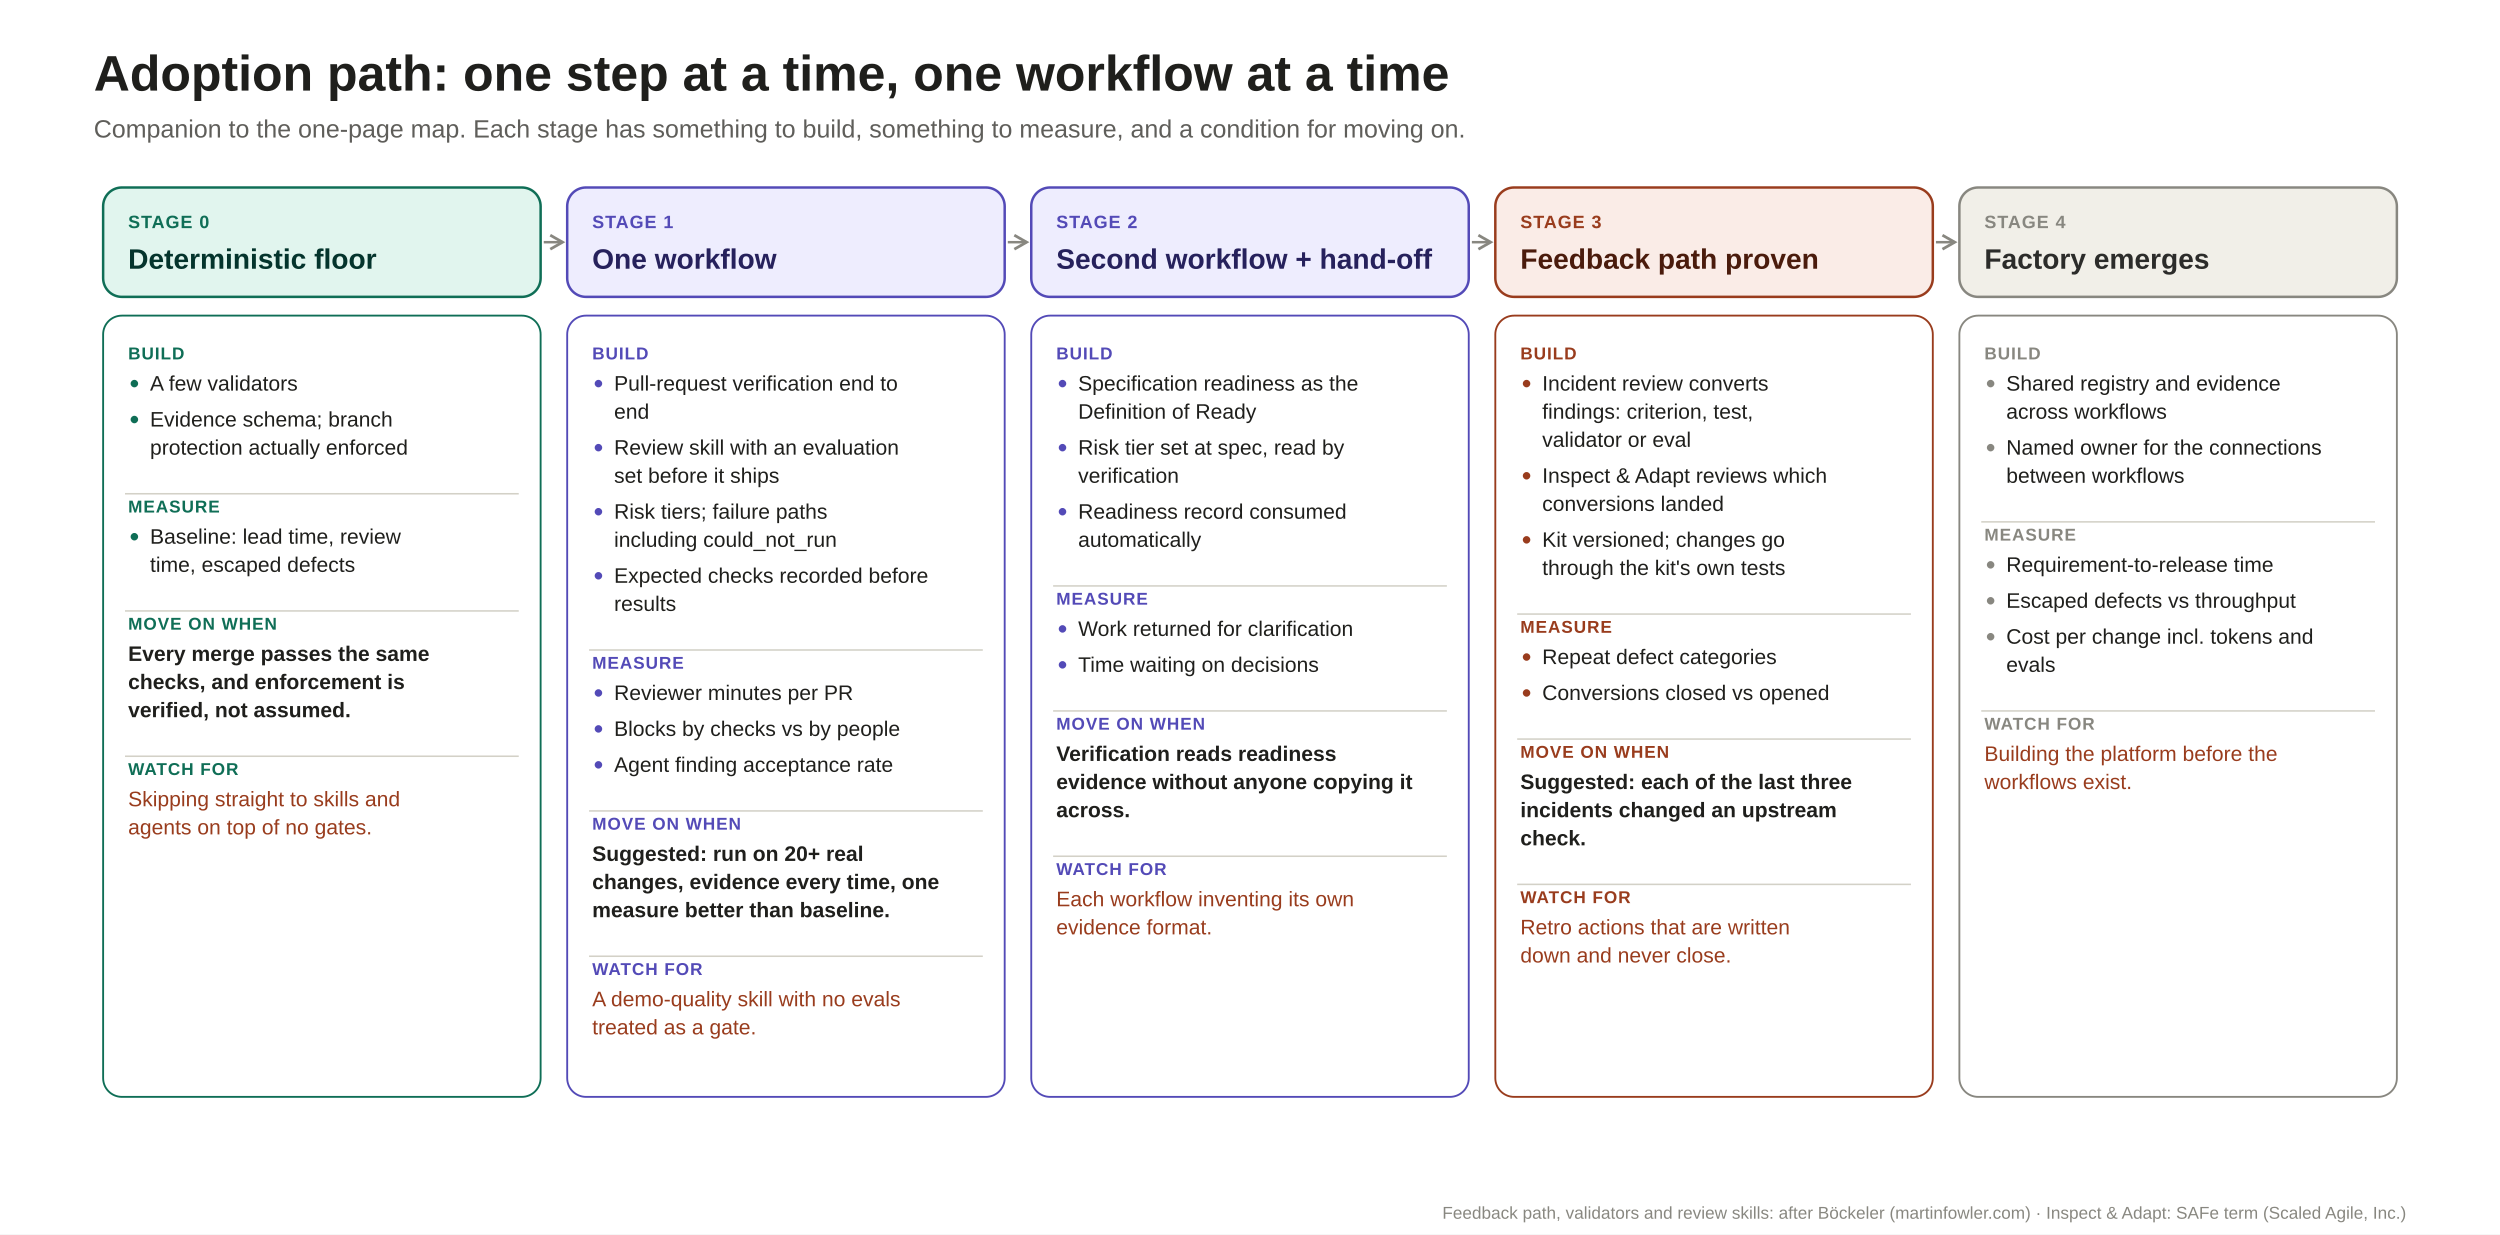
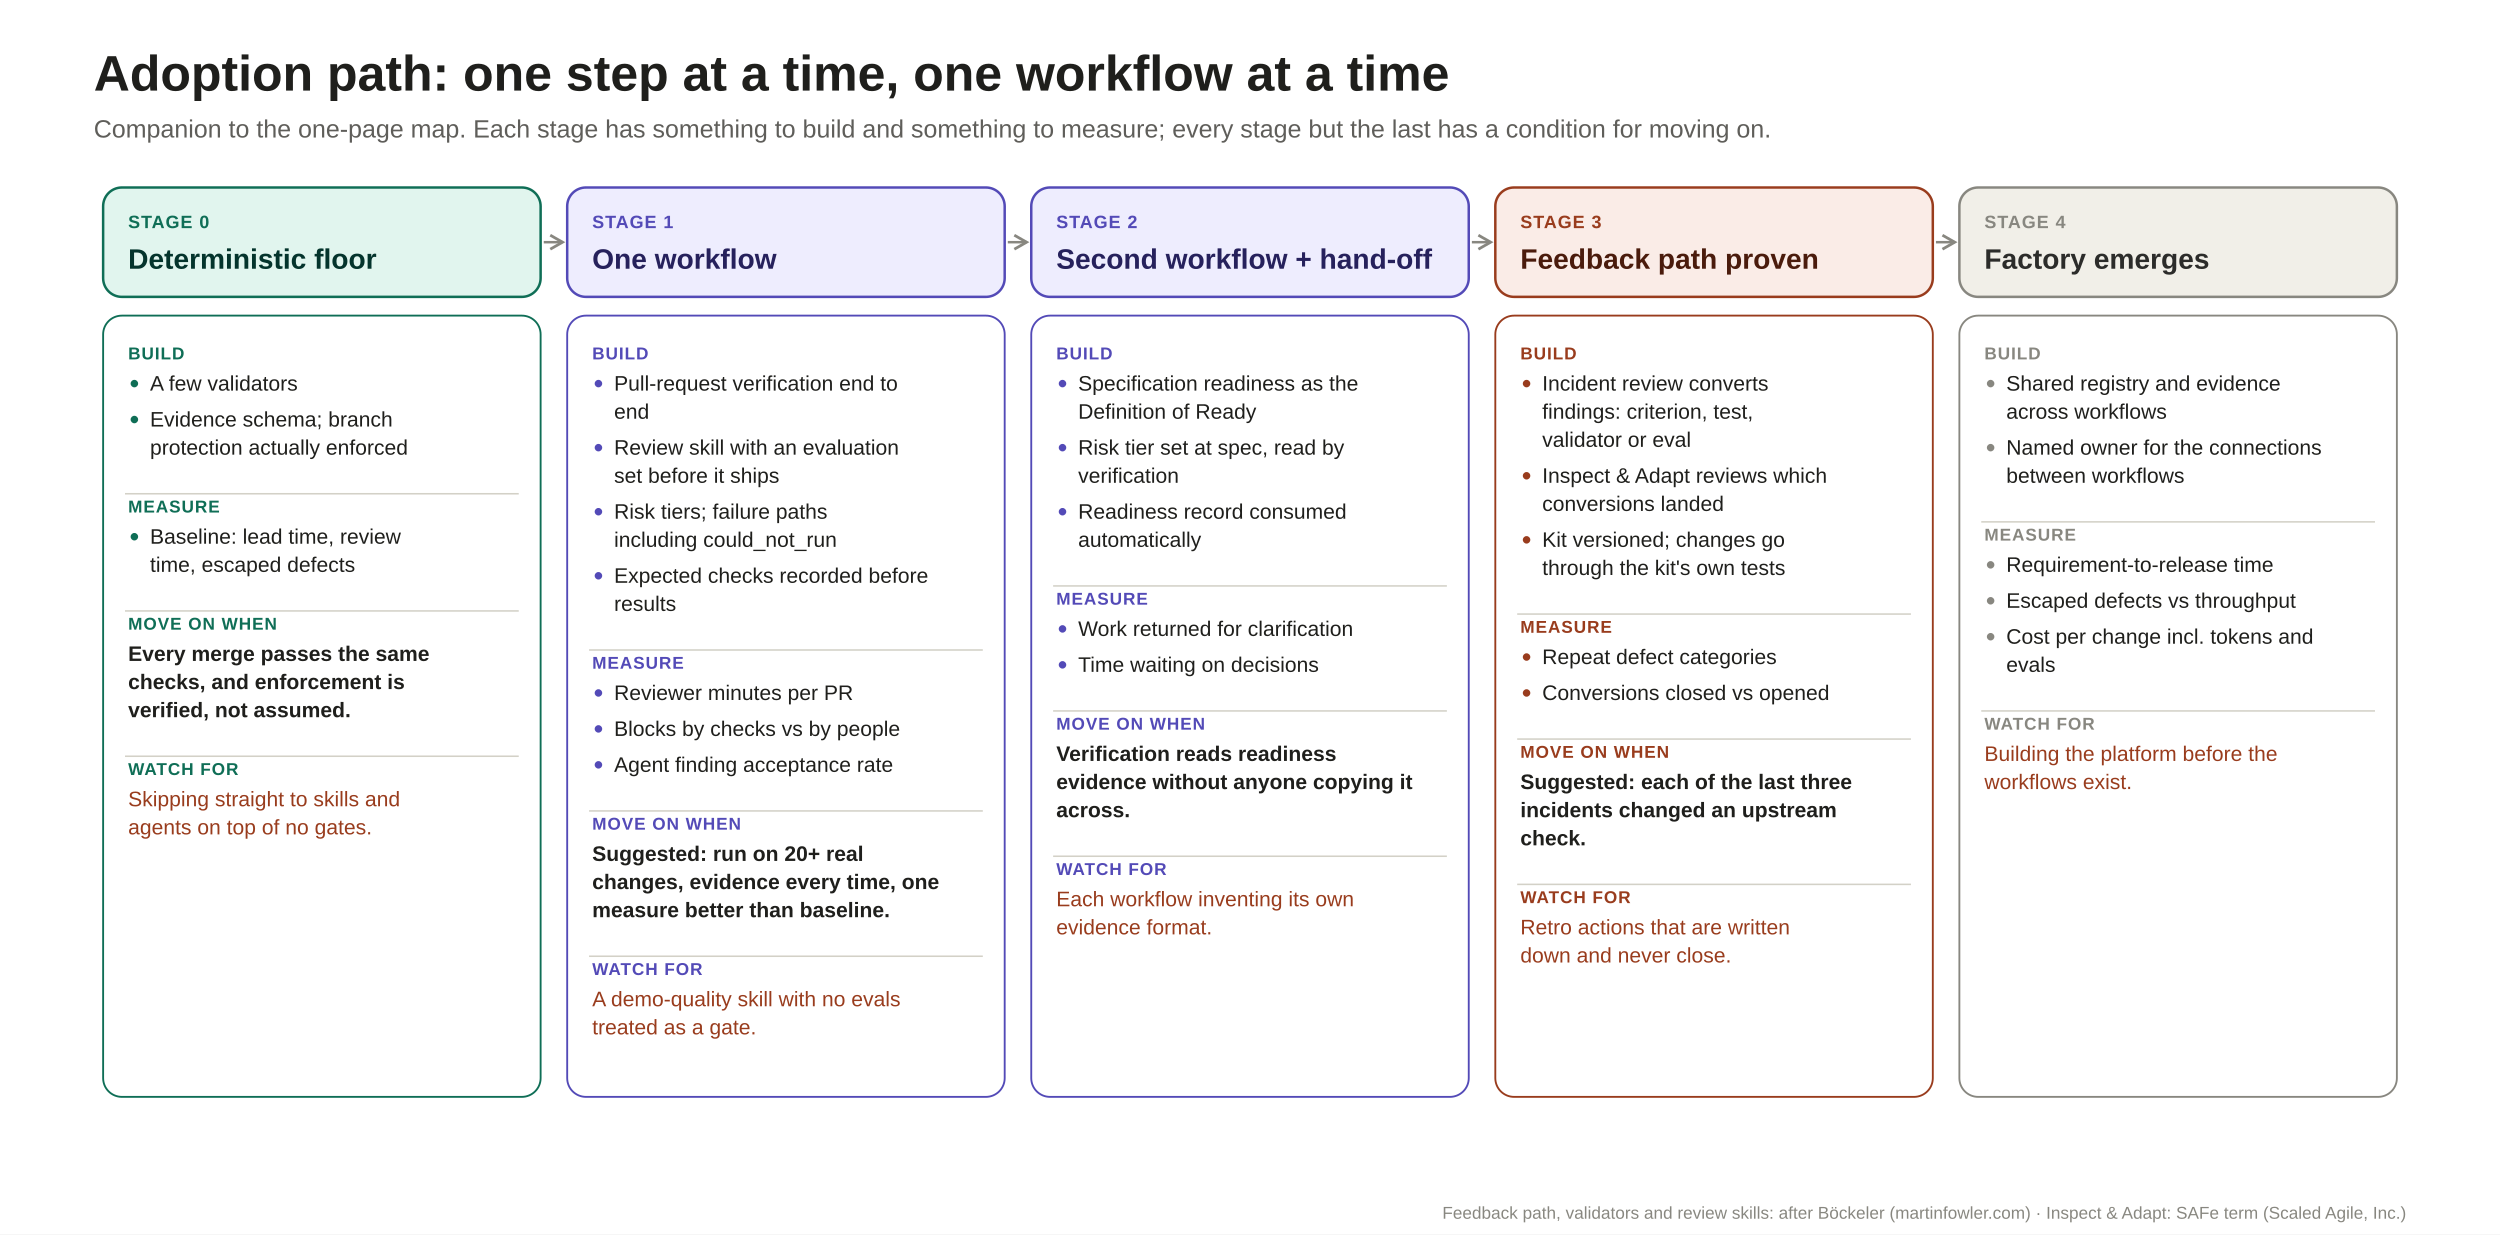
<svg xmlns="http://www.w3.org/2000/svg" width="1600" height="790" viewBox="0 0 1600 790" font-family="&quot;Liberation Sans&quot;,&quot;DejaVu Sans&quot;,Arial,sans-serif" data-references="">
  <defs>
    <marker id="a" viewBox="0 0 10 10" refX="8" refY="5" markerWidth="7" markerHeight="7" orient="auto">
      <path d="M1 1L8 5L1 9" fill="none" stroke="#888780" stroke-width="1.6" />
    </marker>
    <marker id="p" viewBox="0 0 10 10" refX="8" refY="5" markerWidth="7" markerHeight="7" orient="auto">
      <path d="M1 1L8 5L1 9" fill="none" stroke="#534AB7" stroke-width="1.6" />
    </marker>
    <marker id="r" viewBox="0 0 10 10" refX="8" refY="5" markerWidth="7" markerHeight="7" orient="auto">
      <path d="M1 1L8 5L1 9" fill="none" stroke="#993C1D" stroke-width="1.6" />
    </marker>
  </defs>
  <rect width="1600" height="790" fill="#fff" />
  <text x="60" y="58" font-size="32" fill="#1f1f1c" font-weight="700" text-anchor="start">Adoption path: one step at a time, one workflow at a time</text>
-   <text x="60" y="88" font-size="16" fill="#5F5E5A" font-weight="400" text-anchor="start">Companion to the one-page map. Each stage has something to build, something to measure, and a condition for moving on.</text>
+   <text x="60" y="88" font-size="16" fill="#5F5E5A" font-weight="400" text-anchor="start">Companion to the one-page map. Each stage has something to build and something to measure; every stage but the last has a condition for moving on.</text>
  <rect x="66" y="120" width="280" height="70" rx="12" fill="#E1F5EE" stroke="#0F6E56" stroke-width="1.6" />
  <text x="82" y="146" font-size="11.5" fill="#0F6E56" font-weight="700" text-anchor="start" letter-spacing="0.6">STAGE 0</text>
  <text x="82" y="172" font-size="18" fill="#04342C" font-weight="700" text-anchor="start">Deterministic floor</text>
  <line x1="348" y1="155" x2="360" y2="155" stroke="#888780" stroke-width="1.6" marker-end="url(#a)" />
  <rect x="66" y="202" width="280" height="500" rx="12" fill="#fff" stroke="#0F6E56" stroke-width="1.2" />
  <text x="82" y="230" font-size="11" fill="#0F6E56" font-weight="700" text-anchor="start" letter-spacing="0.6">BUILD</text>
  <circle cx="86" cy="245.5" r="2.4" fill="#0F6E56" />
  <text x="96" y="250" font-size="13.5" fill="#1f1f1c" font-weight="400" text-anchor="start">A few validators</text>
  <circle cx="86" cy="268.5" r="2.4" fill="#0F6E56" />
  <text x="96" y="273" font-size="13.5" fill="#1f1f1c" font-weight="400" text-anchor="start">Evidence schema; branch</text>
  <text x="96" y="291" font-size="13.5" fill="#1f1f1c" font-weight="400" text-anchor="start">protection actually enforced</text>
  <line x1="80" y1="316" x2="332" y2="316" stroke="#d3d1c7" stroke-width="1" />
  <text x="82" y="328" font-size="11" fill="#0F6E56" font-weight="700" text-anchor="start" letter-spacing="0.6">MEASURE</text>
  <circle cx="86" cy="343.5" r="2.4" fill="#0F6E56" />
  <text x="96" y="348" font-size="13.5" fill="#1f1f1c" font-weight="400" text-anchor="start">Baseline: lead time, review</text>
  <text x="96" y="366" font-size="13.5" fill="#1f1f1c" font-weight="400" text-anchor="start">time, escaped defects</text>
  <line x1="80" y1="391" x2="332" y2="391" stroke="#d3d1c7" stroke-width="1" />
  <text x="82" y="403" font-size="11" fill="#0F6E56" font-weight="700" text-anchor="start" letter-spacing="0.6">MOVE ON WHEN</text>
  <text x="82" y="423" font-size="13.5" fill="#1f1f1c" font-weight="600" text-anchor="start">Every merge passes the same</text>
  <text x="82" y="441" font-size="13.5" fill="#1f1f1c" font-weight="600" text-anchor="start">checks, and enforcement is</text>
  <text x="82" y="459" font-size="13.5" fill="#1f1f1c" font-weight="600" text-anchor="start">verified, not assumed.</text>
  <line x1="80" y1="484" x2="332" y2="484" stroke="#d3d1c7" stroke-width="1" />
  <text x="82" y="496" font-size="11" fill="#0F6E56" font-weight="700" text-anchor="start" letter-spacing="0.6">WATCH FOR</text>
  <text x="82" y="516" font-size="13.5" fill="#993C1D" font-weight="400" text-anchor="start">Skipping straight to skills and</text>
  <text x="82" y="534" font-size="13.5" fill="#993C1D" font-weight="400" text-anchor="start">agents on top of no gates.</text>
  <rect x="363" y="120" width="280" height="70" rx="12" fill="#EEEDFE" stroke="#534AB7" stroke-width="1.6" />
  <text x="379" y="146" font-size="11.5" fill="#534AB7" font-weight="700" text-anchor="start" letter-spacing="0.6">STAGE 1</text>
  <text x="379" y="172" font-size="18" fill="#26215C" font-weight="700" text-anchor="start">One workflow</text>
  <line x1="645" y1="155" x2="657" y2="155" stroke="#888780" stroke-width="1.6" marker-end="url(#a)" />
  <rect x="363" y="202" width="280" height="500" rx="12" fill="#fff" stroke="#534AB7" stroke-width="1.2" />
  <text x="379" y="230" font-size="11" fill="#534AB7" font-weight="700" text-anchor="start" letter-spacing="0.6">BUILD</text>
  <circle cx="383" cy="245.5" r="2.4" fill="#534AB7" />
  <text x="393" y="250" font-size="13.5" fill="#1f1f1c" font-weight="400" text-anchor="start">Pull-request verification end to</text>
  <text x="393" y="268" font-size="13.5" fill="#1f1f1c" font-weight="400" text-anchor="start">end</text>
  <circle cx="383" cy="286.5" r="2.4" fill="#534AB7" />
  <text x="393" y="291" font-size="13.5" fill="#1f1f1c" font-weight="400" text-anchor="start">Review skill with an evaluation</text>
  <text x="393" y="309" font-size="13.5" fill="#1f1f1c" font-weight="400" text-anchor="start">set before it ships</text>
  <circle cx="383" cy="327.5" r="2.4" fill="#534AB7" />
  <text x="393" y="332" font-size="13.5" fill="#1f1f1c" font-weight="400" text-anchor="start">Risk tiers; failure paths</text>
  <text x="393" y="350" font-size="13.5" fill="#1f1f1c" font-weight="400" text-anchor="start">including could_not_run</text>
  <circle cx="383" cy="368.5" r="2.4" fill="#534AB7" />
  <text x="393" y="373" font-size="13.5" fill="#1f1f1c" font-weight="400" text-anchor="start">Expected checks recorded before</text>
  <text x="393" y="391" font-size="13.5" fill="#1f1f1c" font-weight="400" text-anchor="start">results</text>
  <line x1="377" y1="416" x2="629" y2="416" stroke="#d3d1c7" stroke-width="1" />
  <text x="379" y="428" font-size="11" fill="#534AB7" font-weight="700" text-anchor="start" letter-spacing="0.6">MEASURE</text>
  <circle cx="383" cy="443.5" r="2.4" fill="#534AB7" />
  <text x="393" y="448" font-size="13.5" fill="#1f1f1c" font-weight="400" text-anchor="start">Reviewer minutes per PR</text>
  <circle cx="383" cy="466.5" r="2.4" fill="#534AB7" />
  <text x="393" y="471" font-size="13.5" fill="#1f1f1c" font-weight="400" text-anchor="start">Blocks by checks vs by people</text>
  <circle cx="383" cy="489.5" r="2.4" fill="#534AB7" />
  <text x="393" y="494" font-size="13.5" fill="#1f1f1c" font-weight="400" text-anchor="start">Agent finding acceptance rate</text>
  <line x1="377" y1="519" x2="629" y2="519" stroke="#d3d1c7" stroke-width="1" />
  <text x="379" y="531" font-size="11" fill="#534AB7" font-weight="700" text-anchor="start" letter-spacing="0.6">MOVE ON WHEN</text>
  <text x="379" y="551" font-size="13.5" fill="#1f1f1c" font-weight="600" text-anchor="start">Suggested: run on 20+ real</text>
  <text x="379" y="569" font-size="13.5" fill="#1f1f1c" font-weight="600" text-anchor="start">changes, evidence every time, one</text>
  <text x="379" y="587" font-size="13.5" fill="#1f1f1c" font-weight="600" text-anchor="start">measure better than baseline.</text>
  <line x1="377" y1="612" x2="629" y2="612" stroke="#d3d1c7" stroke-width="1" />
  <text x="379" y="624" font-size="11" fill="#534AB7" font-weight="700" text-anchor="start" letter-spacing="0.6">WATCH FOR</text>
  <text x="379" y="644" font-size="13.5" fill="#993C1D" font-weight="400" text-anchor="start">A demo-quality skill with no evals</text>
  <text x="379" y="662" font-size="13.5" fill="#993C1D" font-weight="400" text-anchor="start">treated as a gate.</text>
  <rect x="660" y="120" width="280" height="70" rx="12" fill="#EEEDFE" stroke="#534AB7" stroke-width="1.6" />
  <text x="676" y="146" font-size="11.5" fill="#534AB7" font-weight="700" text-anchor="start" letter-spacing="0.6">STAGE 2</text>
  <text x="676" y="172" font-size="18" fill="#26215C" font-weight="700" text-anchor="start">Second workflow + hand-off</text>
  <line x1="942" y1="155" x2="954" y2="155" stroke="#888780" stroke-width="1.6" marker-end="url(#a)" />
  <rect x="660" y="202" width="280" height="500" rx="12" fill="#fff" stroke="#534AB7" stroke-width="1.2" />
  <text x="676" y="230" font-size="11" fill="#534AB7" font-weight="700" text-anchor="start" letter-spacing="0.6">BUILD</text>
  <circle cx="680" cy="245.5" r="2.4" fill="#534AB7" />
  <text x="690" y="250" font-size="13.5" fill="#1f1f1c" font-weight="400" text-anchor="start">Specification readiness as the</text>
  <text x="690" y="268" font-size="13.5" fill="#1f1f1c" font-weight="400" text-anchor="start">Definition of Ready</text>
  <circle cx="680" cy="286.5" r="2.4" fill="#534AB7" />
  <text x="690" y="291" font-size="13.5" fill="#1f1f1c" font-weight="400" text-anchor="start">Risk tier set at spec, read by</text>
  <text x="690" y="309" font-size="13.5" fill="#1f1f1c" font-weight="400" text-anchor="start">verification</text>
  <circle cx="680" cy="327.5" r="2.4" fill="#534AB7" />
  <text x="690" y="332" font-size="13.5" fill="#1f1f1c" font-weight="400" text-anchor="start">Readiness record consumed</text>
  <text x="690" y="350" font-size="13.5" fill="#1f1f1c" font-weight="400" text-anchor="start">automatically</text>
  <line x1="674" y1="375" x2="926" y2="375" stroke="#d3d1c7" stroke-width="1" />
  <text x="676" y="387" font-size="11" fill="#534AB7" font-weight="700" text-anchor="start" letter-spacing="0.6">MEASURE</text>
  <circle cx="680" cy="402.5" r="2.4" fill="#534AB7" />
  <text x="690" y="407" font-size="13.5" fill="#1f1f1c" font-weight="400" text-anchor="start">Work returned for clarification</text>
  <circle cx="680" cy="425.5" r="2.4" fill="#534AB7" />
  <text x="690" y="430" font-size="13.5" fill="#1f1f1c" font-weight="400" text-anchor="start">Time waiting on decisions</text>
  <line x1="674" y1="455" x2="926" y2="455" stroke="#d3d1c7" stroke-width="1" />
  <text x="676" y="467" font-size="11" fill="#534AB7" font-weight="700" text-anchor="start" letter-spacing="0.6">MOVE ON WHEN</text>
  <text x="676" y="487" font-size="13.5" fill="#1f1f1c" font-weight="600" text-anchor="start">Verification reads readiness</text>
  <text x="676" y="505" font-size="13.5" fill="#1f1f1c" font-weight="600" text-anchor="start">evidence without anyone copying it</text>
  <text x="676" y="523" font-size="13.5" fill="#1f1f1c" font-weight="600" text-anchor="start">across.</text>
  <line x1="674" y1="548" x2="926" y2="548" stroke="#d3d1c7" stroke-width="1" />
  <text x="676" y="560" font-size="11" fill="#534AB7" font-weight="700" text-anchor="start" letter-spacing="0.6">WATCH FOR</text>
  <text x="676" y="580" font-size="13.5" fill="#993C1D" font-weight="400" text-anchor="start">Each workflow inventing its own</text>
  <text x="676" y="598" font-size="13.5" fill="#993C1D" font-weight="400" text-anchor="start">evidence format.</text>
  <rect x="957" y="120" width="280" height="70" rx="12" fill="#FAECE7" stroke="#993C1D" stroke-width="1.6" />
  <text x="973" y="146" font-size="11.5" fill="#993C1D" font-weight="700" text-anchor="start" letter-spacing="0.6">STAGE 3</text>
  <text x="973" y="172" font-size="18" fill="#4A1B0C" font-weight="700" text-anchor="start">Feedback path proven</text>
  <line x1="1239" y1="155" x2="1251" y2="155" stroke="#888780" stroke-width="1.6" marker-end="url(#a)" />
  <rect x="957" y="202" width="280" height="500" rx="12" fill="#fff" stroke="#993C1D" stroke-width="1.2" />
  <text x="973" y="230" font-size="11" fill="#993C1D" font-weight="700" text-anchor="start" letter-spacing="0.6">BUILD</text>
  <circle cx="977" cy="245.5" r="2.4" fill="#993C1D" />
  <text x="987" y="250" font-size="13.5" fill="#1f1f1c" font-weight="400" text-anchor="start">Incident review converts</text>
  <text x="987" y="268" font-size="13.5" fill="#1f1f1c" font-weight="400" text-anchor="start">findings: criterion, test,</text>
  <text x="987" y="286" font-size="13.5" fill="#1f1f1c" font-weight="400" text-anchor="start">validator or eval</text>
  <circle cx="977" cy="304.5" r="2.4" fill="#993C1D" />
  <text x="987" y="309" font-size="13.5" fill="#1f1f1c" font-weight="400" text-anchor="start">Inspect &amp; Adapt reviews which</text>
  <text x="987" y="327" font-size="13.5" fill="#1f1f1c" font-weight="400" text-anchor="start">conversions landed</text>
  <circle cx="977" cy="345.5" r="2.4" fill="#993C1D" />
  <text x="987" y="350" font-size="13.5" fill="#1f1f1c" font-weight="400" text-anchor="start">Kit versioned; changes go</text>
  <text x="987" y="368" font-size="13.5" fill="#1f1f1c" font-weight="400" text-anchor="start">through the kit's own tests</text>
  <line x1="971" y1="393" x2="1223" y2="393" stroke="#d3d1c7" stroke-width="1" />
  <text x="973" y="405" font-size="11" fill="#993C1D" font-weight="700" text-anchor="start" letter-spacing="0.6">MEASURE</text>
  <circle cx="977" cy="420.5" r="2.4" fill="#993C1D" />
  <text x="987" y="425" font-size="13.5" fill="#1f1f1c" font-weight="400" text-anchor="start">Repeat defect categories</text>
  <circle cx="977" cy="443.5" r="2.4" fill="#993C1D" />
  <text x="987" y="448" font-size="13.5" fill="#1f1f1c" font-weight="400" text-anchor="start">Conversions closed vs opened</text>
  <line x1="971" y1="473" x2="1223" y2="473" stroke="#d3d1c7" stroke-width="1" />
  <text x="973" y="485" font-size="11" fill="#993C1D" font-weight="700" text-anchor="start" letter-spacing="0.6">MOVE ON WHEN</text>
  <text x="973" y="505" font-size="13.5" fill="#1f1f1c" font-weight="600" text-anchor="start">Suggested: each of the last three</text>
  <text x="973" y="523" font-size="13.5" fill="#1f1f1c" font-weight="600" text-anchor="start">incidents changed an upstream</text>
  <text x="973" y="541" font-size="13.5" fill="#1f1f1c" font-weight="600" text-anchor="start">check.</text>
  <line x1="971" y1="566" x2="1223" y2="566" stroke="#d3d1c7" stroke-width="1" />
  <text x="973" y="578" font-size="11" fill="#993C1D" font-weight="700" text-anchor="start" letter-spacing="0.6">WATCH FOR</text>
  <text x="973" y="598" font-size="13.5" fill="#993C1D" font-weight="400" text-anchor="start">Retro actions that are written</text>
  <text x="973" y="616" font-size="13.5" fill="#993C1D" font-weight="400" text-anchor="start">down and never close.</text>
  <rect x="1254" y="120" width="280" height="70" rx="12" fill="#F1EFE8" stroke="#888780" stroke-width="1.6" />
  <text x="1270" y="146" font-size="11.5" fill="#888780" font-weight="700" text-anchor="start" letter-spacing="0.6">STAGE 4</text>
  <text x="1270" y="172" font-size="18" fill="#2C2C2A" font-weight="700" text-anchor="start">Factory emerges</text>
  <rect x="1254" y="202" width="280" height="500" rx="12" fill="#fff" stroke="#888780" stroke-width="1.2" />
  <text x="1270" y="230" font-size="11" fill="#888780" font-weight="700" text-anchor="start" letter-spacing="0.6">BUILD</text>
  <circle cx="1274" cy="245.5" r="2.4" fill="#888780" />
  <text x="1284" y="250" font-size="13.5" fill="#1f1f1c" font-weight="400" text-anchor="start">Shared registry and evidence</text>
  <text x="1284" y="268" font-size="13.5" fill="#1f1f1c" font-weight="400" text-anchor="start">across workflows</text>
  <circle cx="1274" cy="286.5" r="2.4" fill="#888780" />
  <text x="1284" y="291" font-size="13.5" fill="#1f1f1c" font-weight="400" text-anchor="start">Named owner for the connections</text>
  <text x="1284" y="309" font-size="13.5" fill="#1f1f1c" font-weight="400" text-anchor="start">between workflows</text>
  <line x1="1268" y1="334" x2="1520" y2="334" stroke="#d3d1c7" stroke-width="1" />
  <text x="1270" y="346" font-size="11" fill="#888780" font-weight="700" text-anchor="start" letter-spacing="0.6">MEASURE</text>
  <circle cx="1274" cy="361.5" r="2.4" fill="#888780" />
  <text x="1284" y="366" font-size="13.5" fill="#1f1f1c" font-weight="400" text-anchor="start">Requirement-to-release time</text>
  <circle cx="1274" cy="384.5" r="2.4" fill="#888780" />
  <text x="1284" y="389" font-size="13.5" fill="#1f1f1c" font-weight="400" text-anchor="start">Escaped defects vs throughput</text>
  <circle cx="1274" cy="407.5" r="2.4" fill="#888780" />
  <text x="1284" y="412" font-size="13.5" fill="#1f1f1c" font-weight="400" text-anchor="start">Cost per change incl. tokens and</text>
  <text x="1284" y="430" font-size="13.5" fill="#1f1f1c" font-weight="400" text-anchor="start">evals</text>
  <line x1="1268" y1="455" x2="1520" y2="455" stroke="#d3d1c7" stroke-width="1" />
  <text x="1270" y="467" font-size="11" fill="#888780" font-weight="700" text-anchor="start" letter-spacing="0.6">WATCH FOR</text>
  <text x="1270" y="487" font-size="13.5" fill="#993C1D" font-weight="400" text-anchor="start">Building the platform before the</text>
  <text x="1270" y="505" font-size="13.5" fill="#993C1D" font-weight="400" text-anchor="start">workflows exist.</text>
  <text class="credit" data-references="bockeler-harness bockeler-sensors safe-framework safe-inspect-and-adapt" x="1540" y="780" font-size="11" fill="#888780" text-anchor="end">Feedback path, validators and review skills: after Böckeler (martinfowler.com) · Inspect &amp; Adapt: SAFe term (Scaled Agile, Inc.)</text>
</svg>
